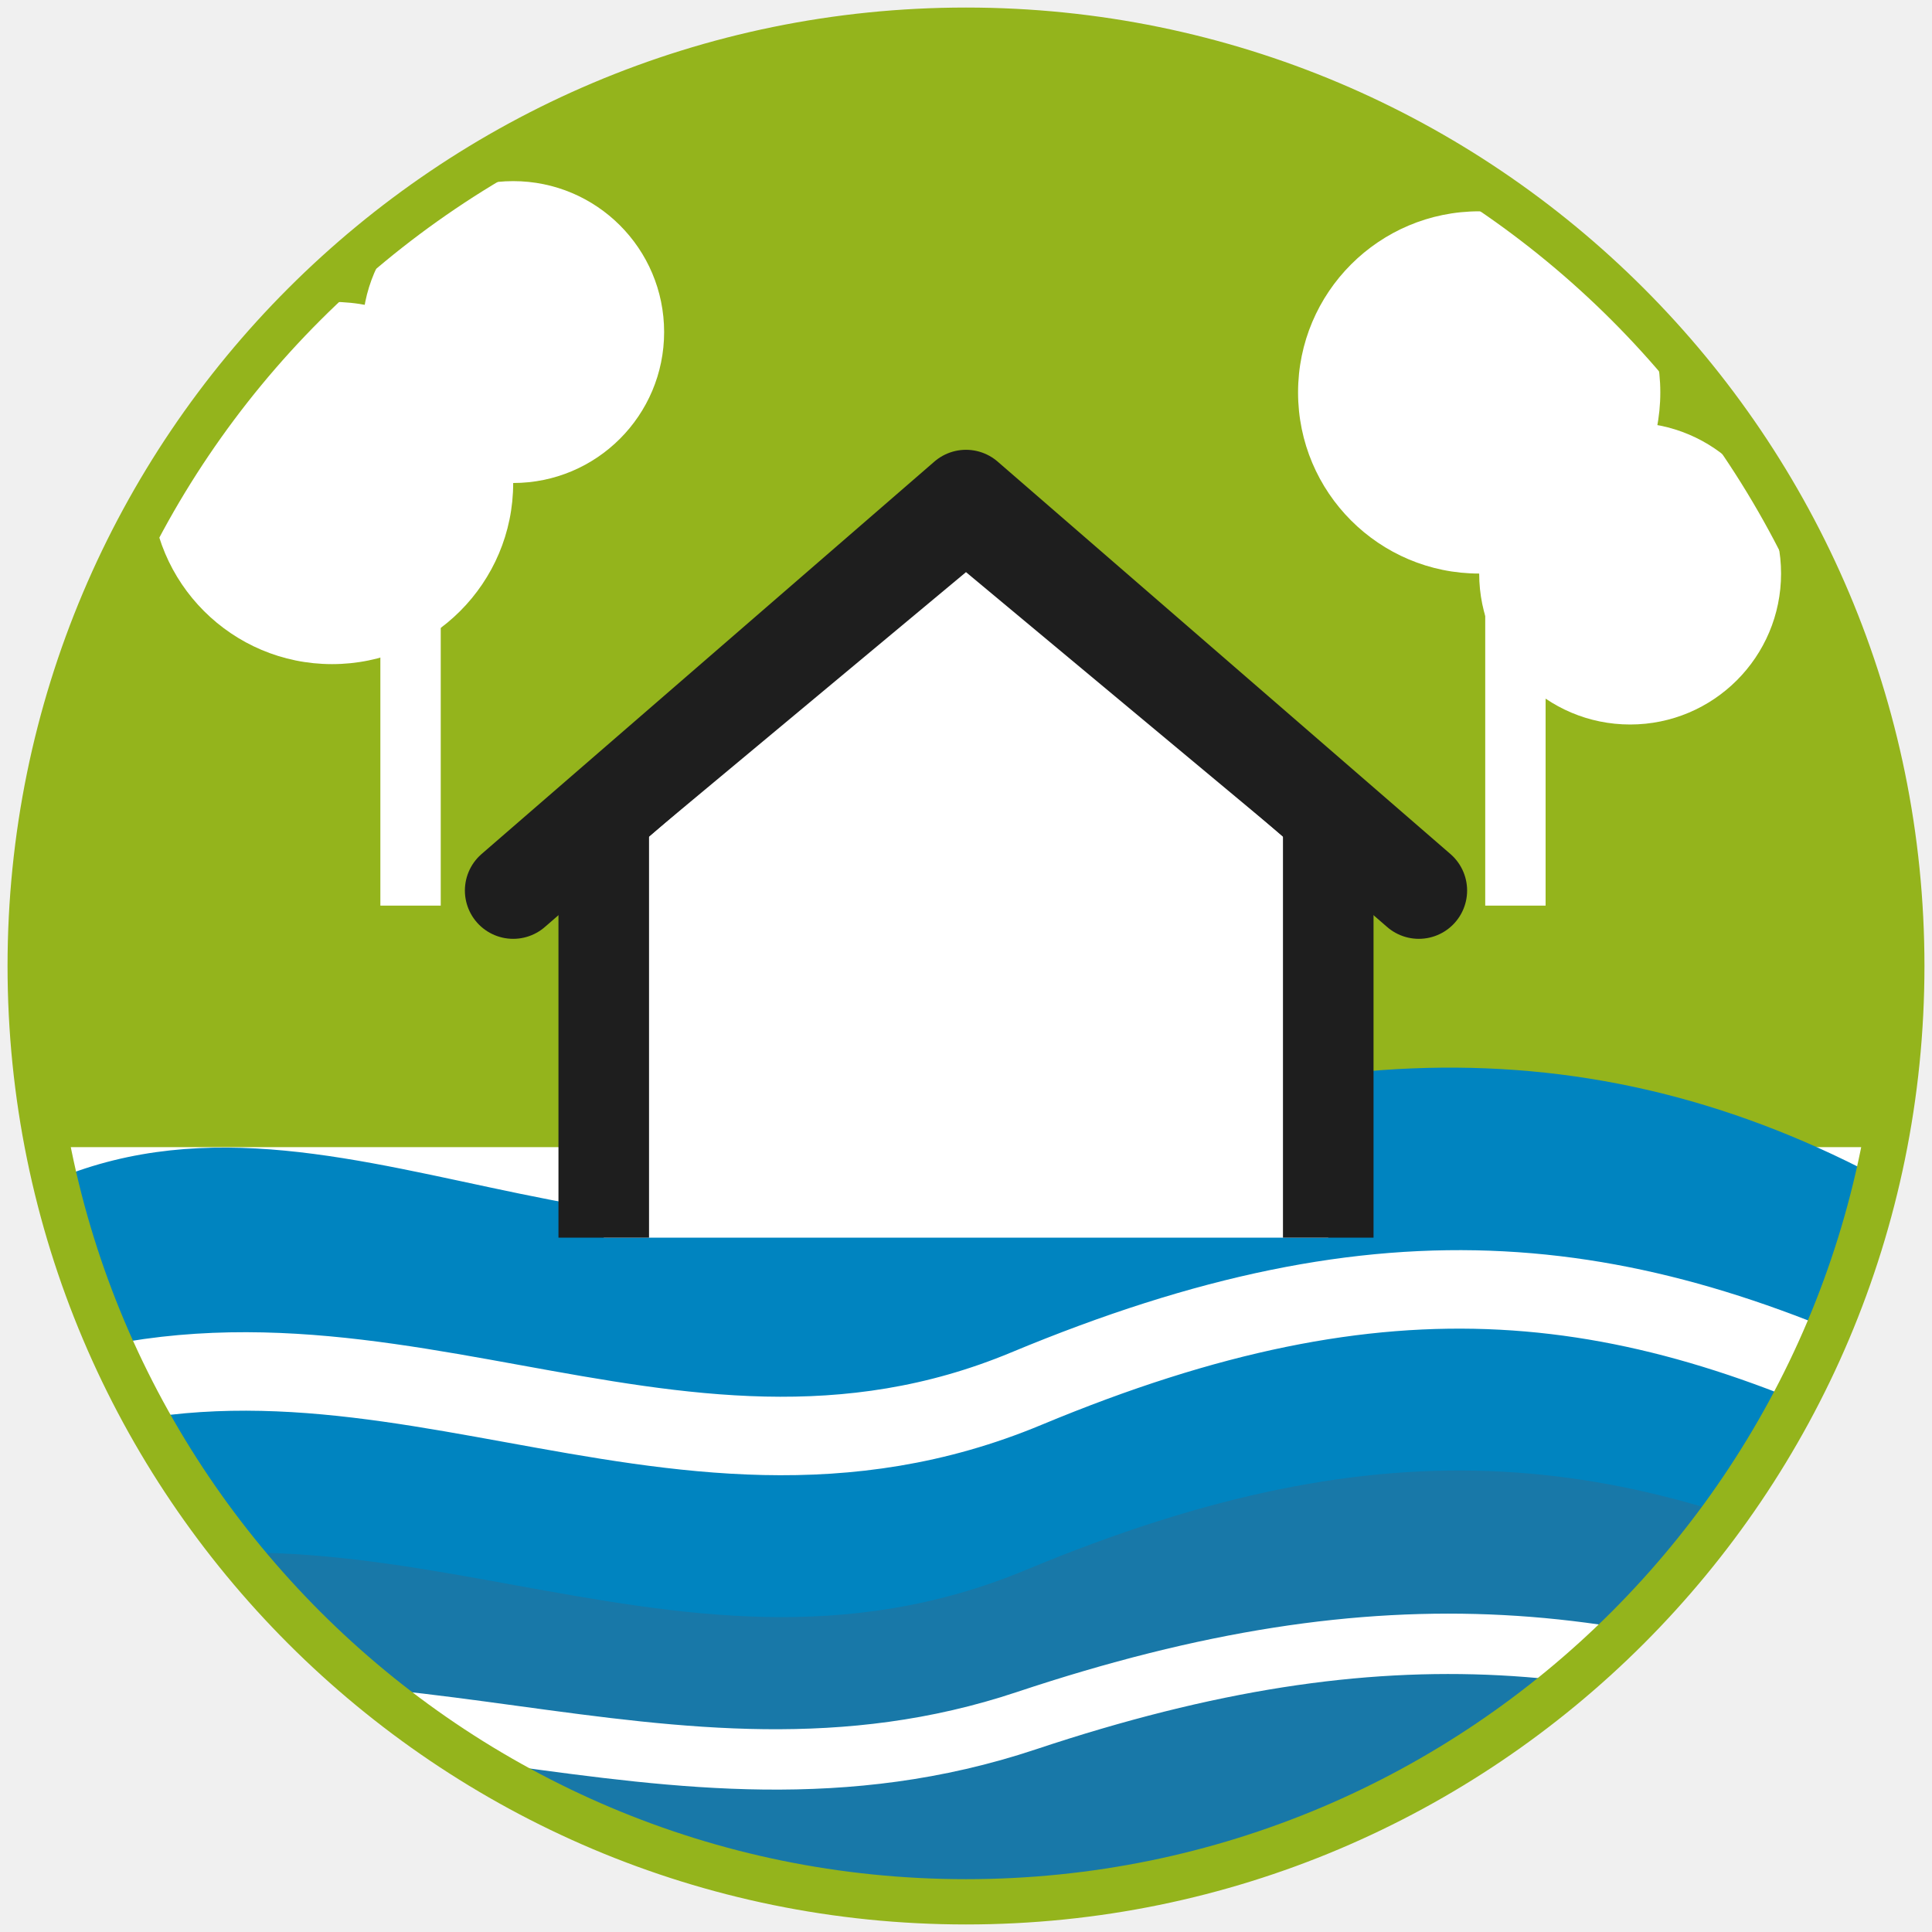
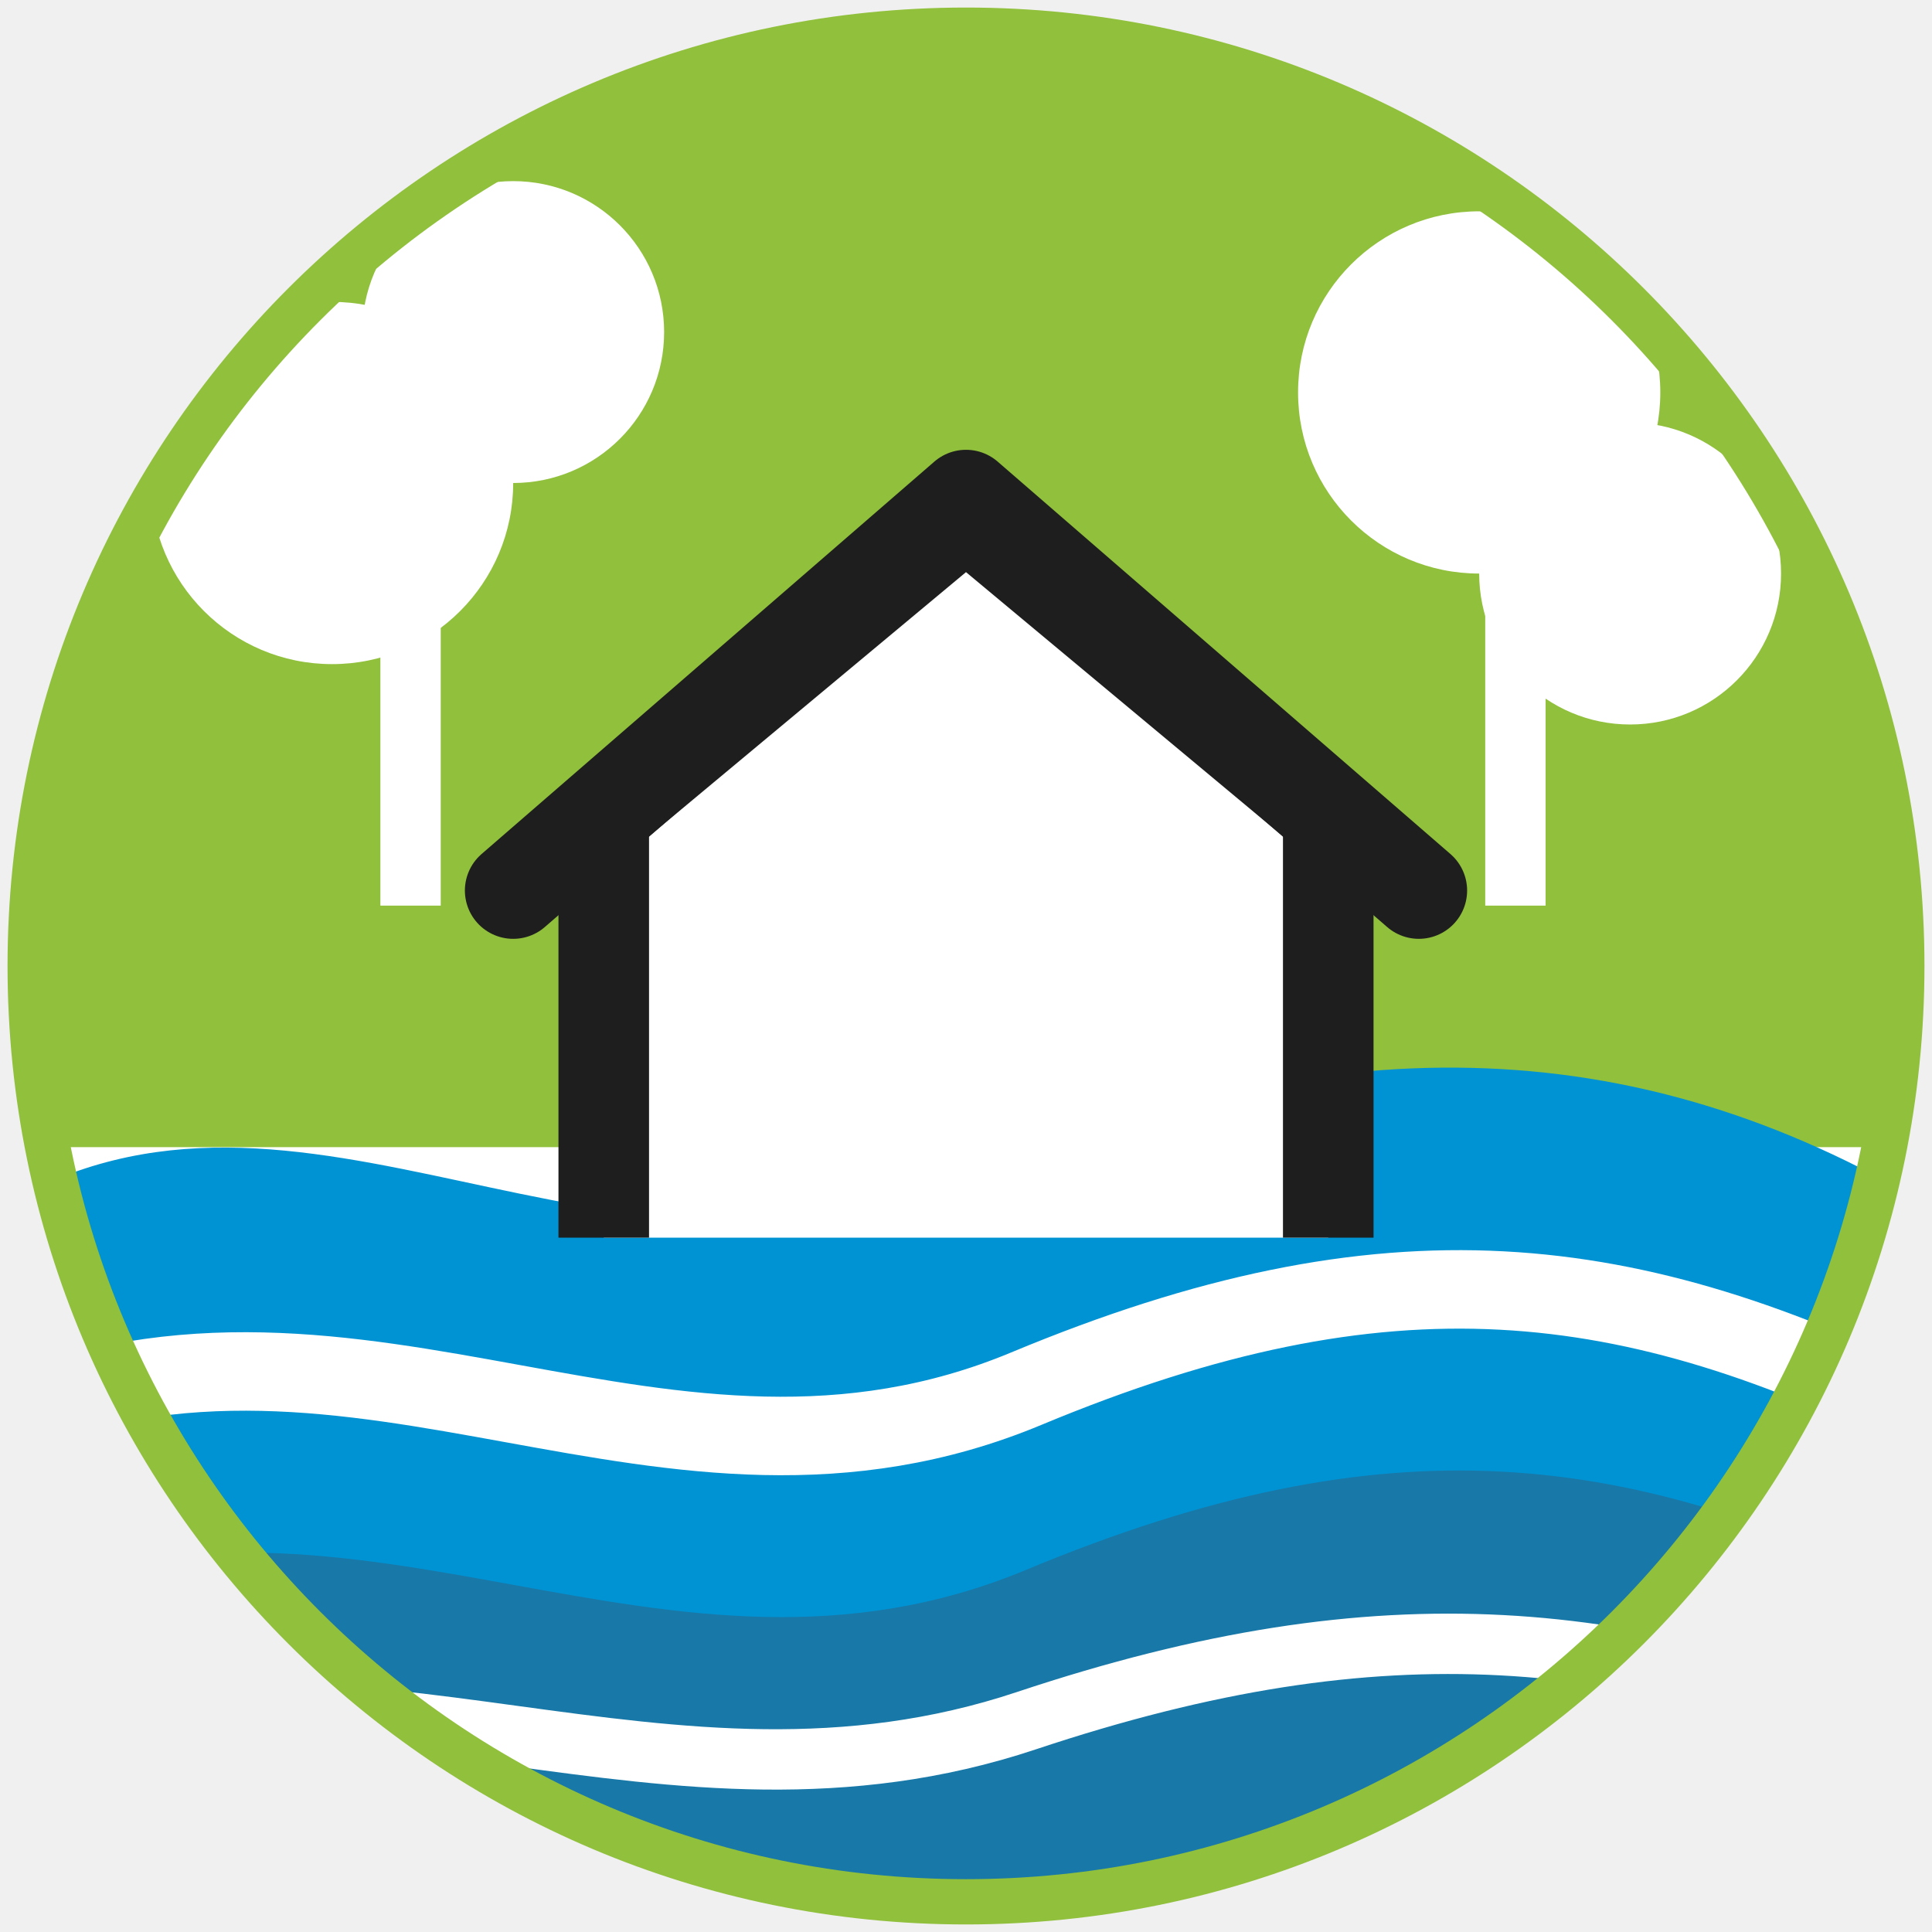
<svg xmlns="http://www.w3.org/2000/svg" viewBox="0 0 64 64" role="img" aria-label="RivesEnRêves">
  <defs>
    <clipPath id="c">
      <circle cx="32" cy="32" r="31" />
    </clipPath>
  </defs>
  <g clip-path="url(#c)">
    <rect width="64" height="64" fill="#fff" />
-     <rect width="64" height="38" fill="#94b41c" />
+     <rect width="64" height="38" fill="#90c03c" />
    <g fill="#fff">
      <circle cx="11" cy="16" r="6" />
      <circle cx="17" cy="11" r="5" />
      <rect x="12.6" y="18" width="2" height="12" />
      <circle cx="49" cy="13" r="6" />
      <circle cx="54" cy="19" r="5" />
      <rect x="49.2" y="17" width="2" height="13" />
    </g>
-     <path d="M0 40 C 10 34 20 44 32 39 S 54 34 64 40 V64 H0Z" fill="#0084c0" />
+     <path d="M0 40 C 10 34 20 44 32 39 S 54 34 64 40 V64 H0Z" fill="#0093d3" />
    <path d="M0 47 C 12 42 22 51 34 46 S 54 42 64 47" fill="none" stroke="#fff" stroke-width="2.6" />
    <path d="M0 53 C 12 48 22 57 34 52 S 54 48 64 53 V64 H0Z" fill="#1878a8" />
    <path d="M0 58 C 12 54 22 61 34 57 S 54 54 64 58" fill="none" stroke="#fff" stroke-width="2" />
    <path d="M20 41 V27 L32 17 L44 27 V41" fill="#fff" stroke="#1e1e1e" stroke-width="3" stroke-linejoin="round" />
    <path d="M17 29.5 L32 16.5 L47 29.5" fill="none" stroke="#1e1e1e" stroke-width="3.2" stroke-linecap="round" stroke-linejoin="round" />
  </g>
-   <circle cx="32" cy="32" r="31" fill="none" stroke="#94b41c" stroke-width="1.5" />
+   <circle cx="32" cy="32" r="31" fill="none" stroke="#90c03c" stroke-width="1.5" />
</svg>
